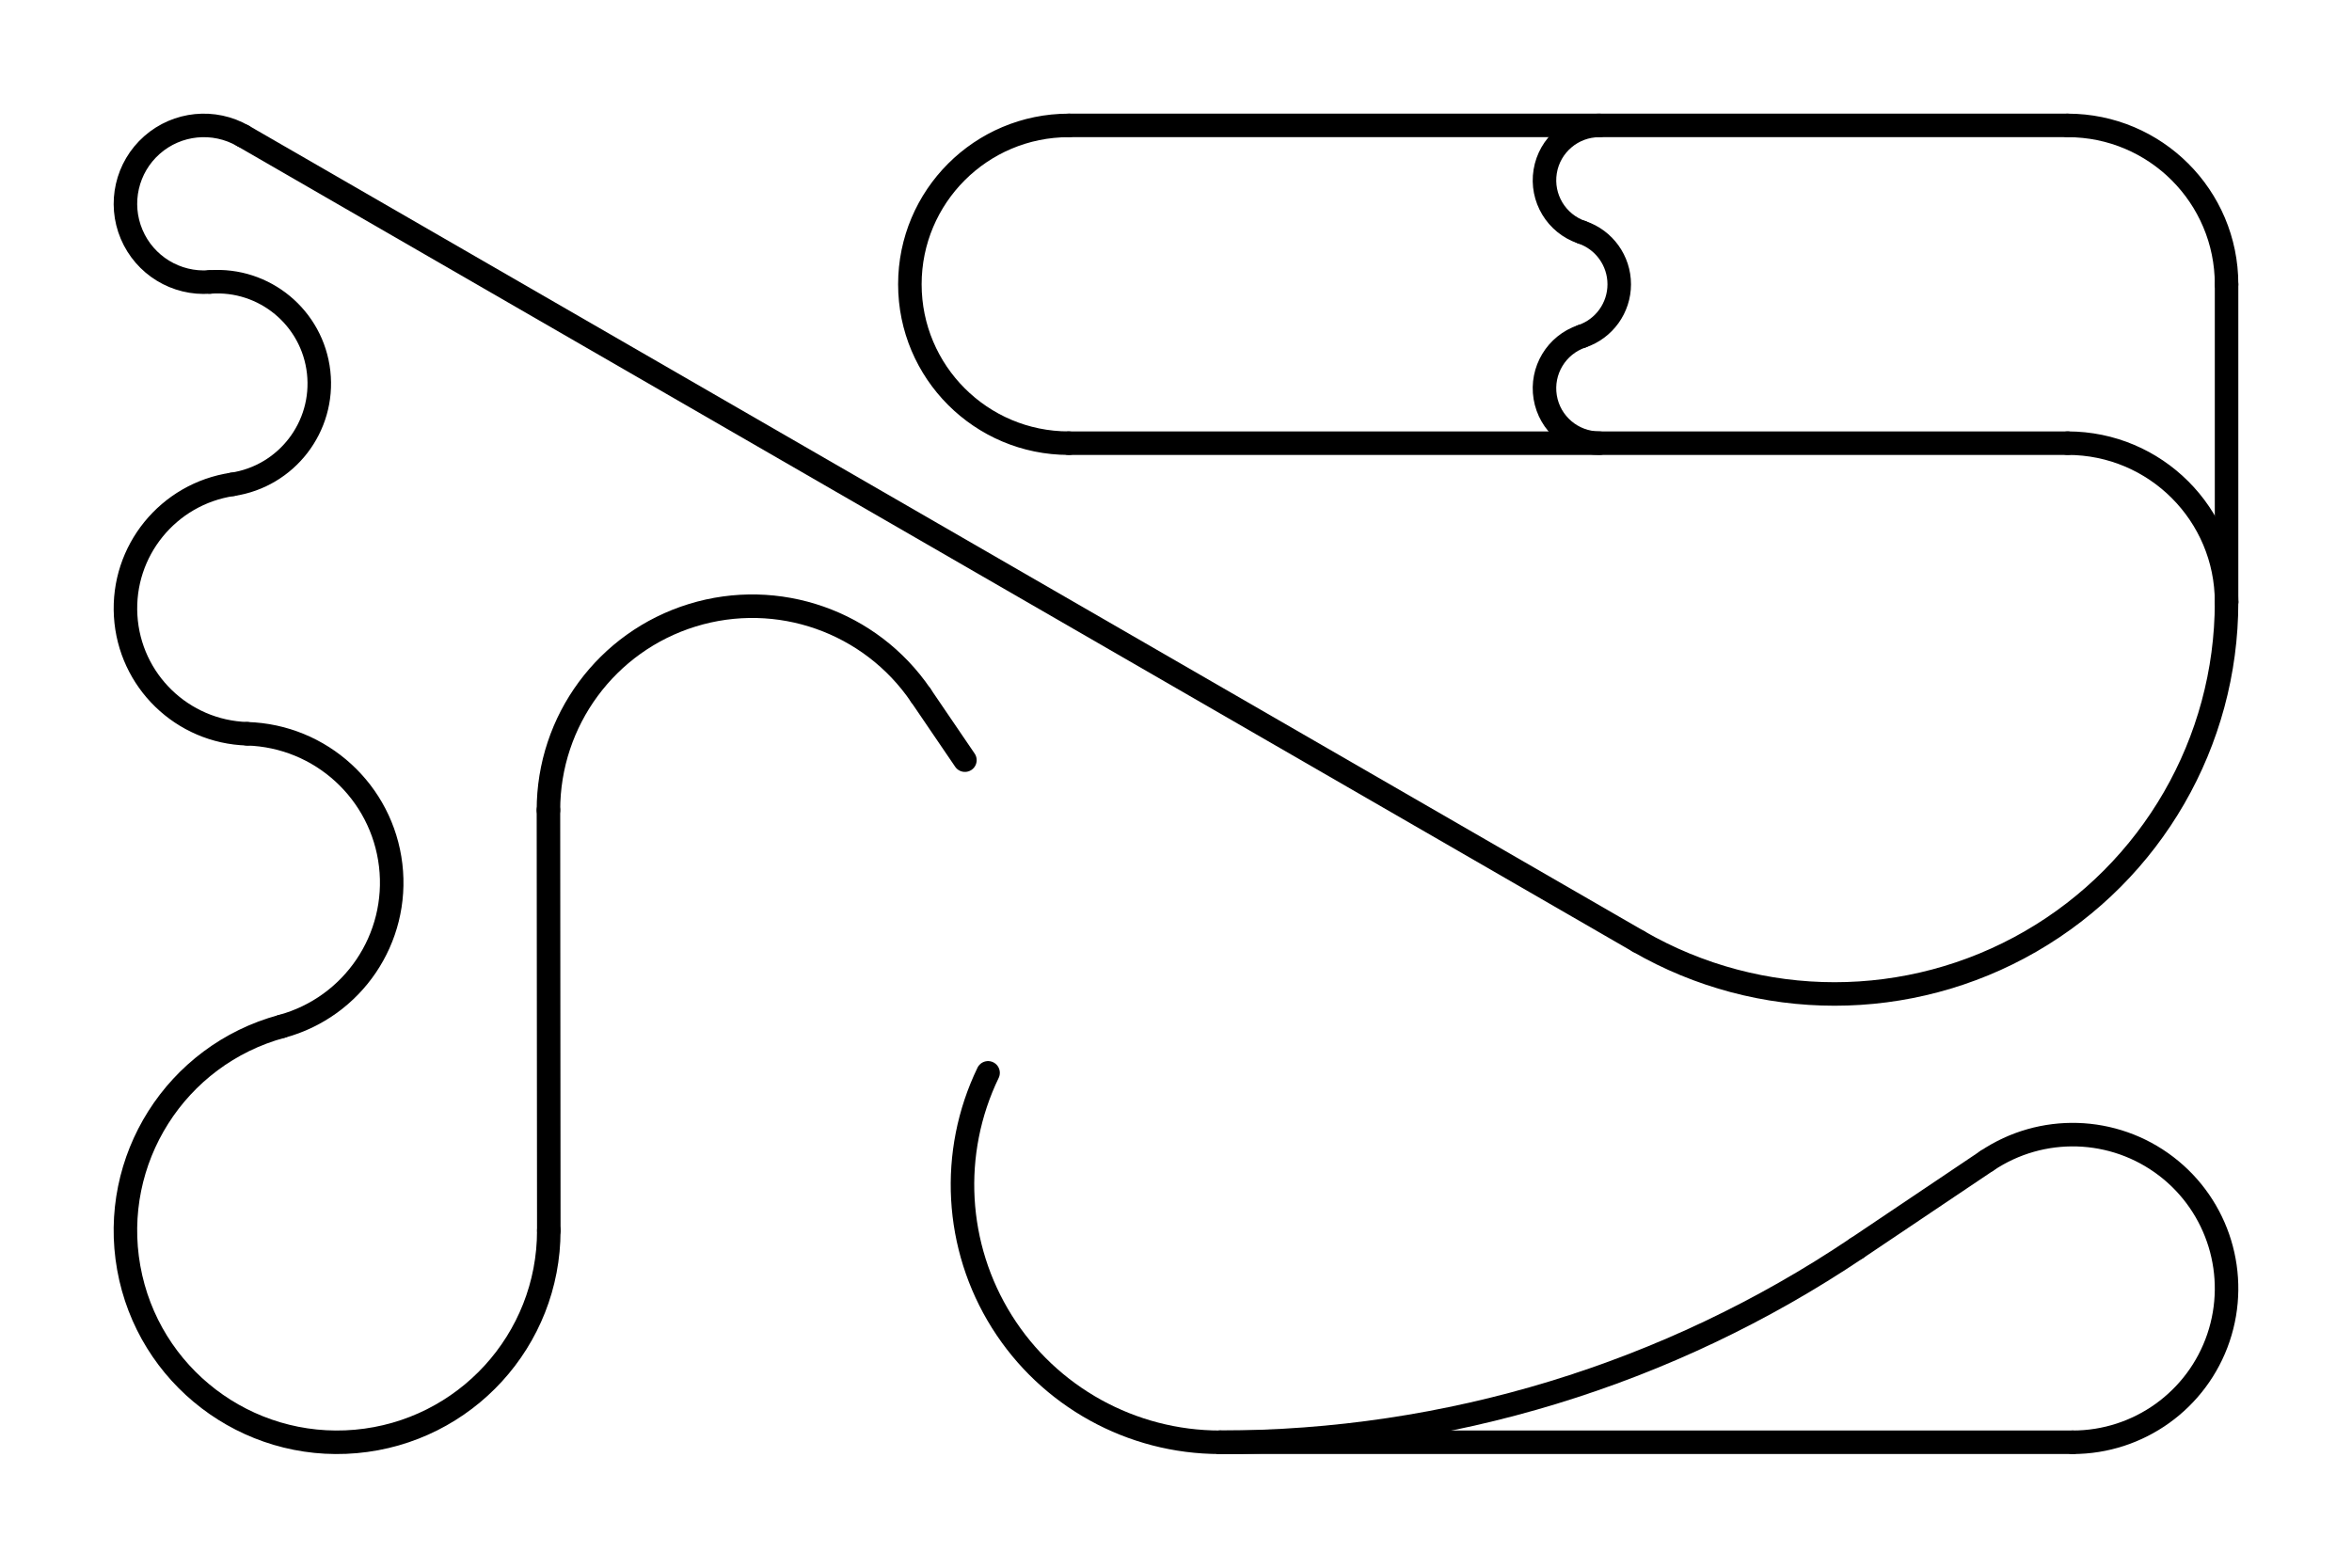
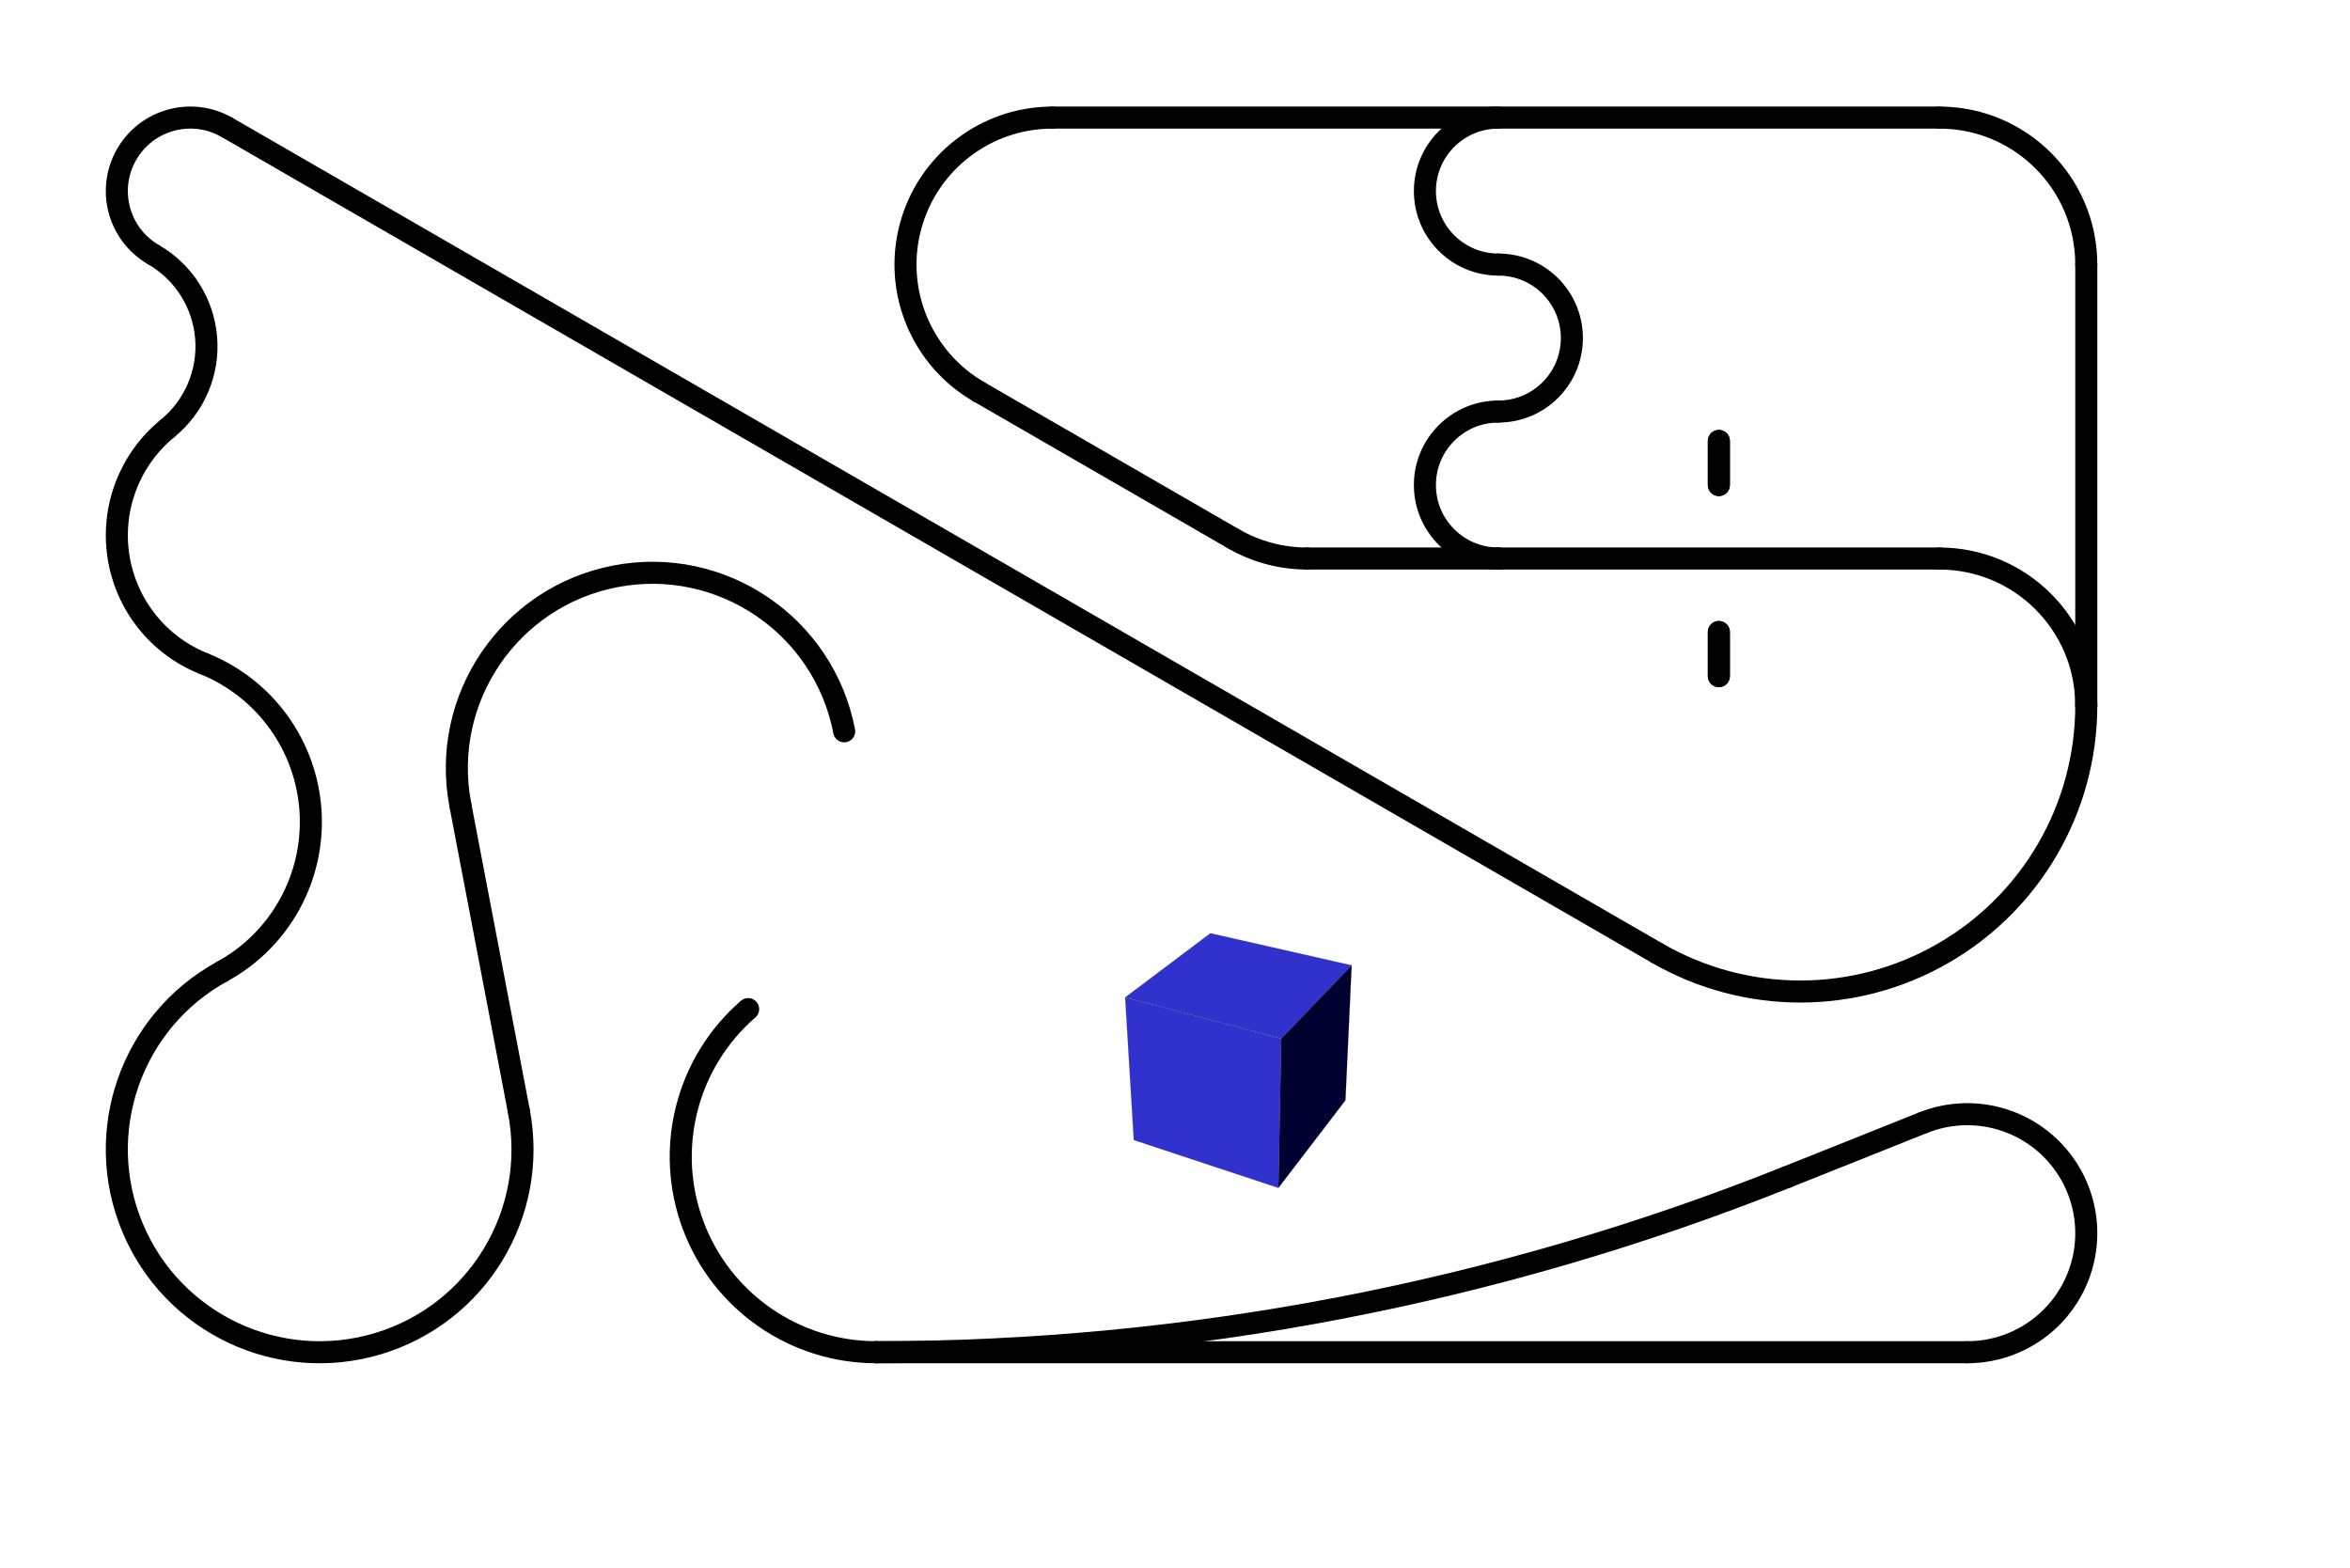
- <svg xmlns="http://www.w3.org/2000/svg" width="1500mm" height="1000mm" viewBox="0 0 5314.961 3543.307" id="svg2" version="1.1">
-   <defs id="defs4">
-     <marker style="overflow:visible" refY="0" refX="0" orient="auto" id="DistanceX">
-       <path id="path4181" style="stroke:#000000;stroke-width:0.5" d="M 3,-3 -3,3 M 0,-5 0,5" />
+ <svg xmlns="http://www.w3.org/2000/svg" width="1499mm" height="1000mm" id="svg4916" version="1.1">
+   <defs id="defs4920">
+     <marker id="DistanceX" orient="auto" refX="0" refY="0" style="overflow:visible">
+       <path d="M 3,-3 -3,3 M 0,-5 0,5" style="stroke:#000000;stroke-width:0.5" id="path4923" />
    </marker>
-     <pattern y="0" x="0" width="8" patternUnits="userSpaceOnUse" id="Hatch" height="8">
-       <path id="path4184" stroke-width="0.25" stroke="#000000" linecap="square" d="M8 4 l-4,4" />
-       <path id="path4186" stroke-width="0.25" stroke="#000000" linecap="square" d="M6 2 l-4,4" />
-       <path id="path4188" stroke-width="0.25" stroke="#000000" linecap="square" d="M4 0 l-4,4" />
+     <pattern height="8" id="Hatch" patternUnits="userSpaceOnUse" width="8" x="0" y="0">
+       <path d="M8 4 l-4,4" linecap="square" stroke="#000000" stroke-width="0.25" id="path4926" />
+       <path d="M6 2 l-4,4" linecap="square" stroke="#000000" stroke-width="0.25" id="path4928" />
+       <path d="M4 0 l-4,4" linecap="square" stroke="#000000" stroke-width="0.25" id="path4930" />
    </pattern>
    <symbol id="*Model_Space" />
    <symbol id="*Paper_Space" />
    <symbol id="*Paper_Space0" />
    <marker style="overflow:visible" refY="0.0" refX="0.0" orient="auto" id="DistanceX-3">
-       <path id="path4413" style="stroke:#000000; stroke-width:0.5" d="M 3,-3 L -3,3 M 0,-5 L  0,5" />
+       <path id="path7301" style="stroke:#000000; stroke-width:0.5" d="M 3,-3 L -3,3 M 0,-5 L  0,5" />
    </marker>
    <pattern y="0" x="0" width="8" patternUnits="userSpaceOnUse" id="Hatch-6" height="8">
-       <path id="path4416" stroke-width="0.25" stroke="#000000" linecap="square" d="M8 4 l-4,4" />
-       <path id="path4418" stroke-width="0.25" stroke="#000000" linecap="square" d="M6 2 l-4,4" />
-       <path id="path4420" stroke-width="0.25" stroke="#000000" linecap="square" d="M4 0 l-4,4" />
+       <path id="path7304" stroke-width="0.25" stroke="#000000" linecap="square" d="M8 4 l-4,4" />
+       <path id="path7306" stroke-width="0.25" stroke="#000000" linecap="square" d="M6 2 l-4,4" />
+       <path id="path7308" stroke-width="0.25" stroke="#000000" linecap="square" d="M4 0 l-4,4" />
    </pattern>
    <symbol id="*Model_Space-7" />
    <symbol id="*Paper_Space-5" />
    <symbol id="*Paper_Space0-3" />
  </defs>
-   <g id="layer1" transform="translate(0,2490.945)">
-     <path d="m 549.213,-2183.745 a 177.165,177.165 0 1 0 -75.296,330.096" style="fill:none;stroke:#000000;stroke-linecap:round;stroke-width:53.15;stroke-miterlimit:4;stroke-dasharray:none" id="path4427" />
-     <path d="M 3702.756,-363.046 A 885.827,885.827 0 0 0 5031.496,-1130.194" style="fill:none;stroke:#000000;stroke-linecap:round;stroke-width:53.15;stroke-miterlimit:4;stroke-dasharray:none" id="path4429" />
-     <path d="m 525.142,-1396.184 a 230.315,230.315 0 0 0 -51.225,-457.465" style="fill:none;stroke:#000000;stroke-linecap:round;stroke-width:53.15;stroke-miterlimit:4;stroke-dasharray:none" id="path4431" />
-     <path d="m 2080.793,-919.297 a 460.63,460.63 0 0 0 -841.443,259.546" style="fill:none;stroke:#000000;stroke-linecap:round;stroke-width:53.15;stroke-miterlimit:4;stroke-dasharray:none" id="path4433" />
-     <path d="M 2232.819,-66.106 A 582.023,582.023 0 0 0 2756.986,768.898" style="fill:none;stroke:#000000;stroke-linecap:round;stroke-width:53.15;stroke-miterlimit:4;stroke-dasharray:none" id="path4435" />
-     <path d="m 525.142,-1396.184 a 283.465,283.465 0 0 0 33.382,563.708" style="fill:none;stroke:#000000;stroke-linecap:round;stroke-width:53.15;stroke-miterlimit:4;stroke-dasharray:none" id="path4437" />
-     <path d="m 636.633,-171.126 a 478.346,478.346 0 1 0 603.525,461.271" style="fill:none;stroke:#000000;stroke-linecap:round;stroke-width:53.15;stroke-miterlimit:4;stroke-dasharray:none" id="path4439" />
-     <path d="M 636.633,-171.126 A 336.614,336.614 0 0 0 558.525,-832.476" style="fill:none;stroke:#000000;stroke-linecap:round;stroke-width:53.15;stroke-miterlimit:4;stroke-dasharray:none" id="path4443" />
-     <path d="M 2756.986,768.898 A 2579.447,2579.447 0 0 0 4195.812,330.321" style="fill:none;stroke:#000000;stroke-linecap:round;stroke-width:53.15;stroke-miterlimit:4;stroke-dasharray:none" id="path4445" />
-     <path d="m 5031.496,-1848.385 a 359.095,359.095 0 0 0 -359.095,-359.095" style="fill:none;stroke:#000000;stroke-linecap:round;stroke-width:53.15;stroke-miterlimit:4;stroke-dasharray:none" id="path4447" />
-     <path d="m 5031.496,-1130.194 a 359.095,359.095 0 0 0 -359.095,-359.095" style="fill:none;stroke:#000000;stroke-linecap:round;stroke-width:53.15;stroke-miterlimit:4;stroke-dasharray:none" id="path4449" />
-     <path d="m 3614.173,-2207.48 a 124.016,124.016 0 0 0 -39.551,241.556" style="fill:none;stroke:#000000;stroke-linecap:round;stroke-width:53.15;stroke-miterlimit:4;stroke-dasharray:none" id="path4451" />
-     <path d="m 2415.193,-2207.48 a 359.095,359.095 0 0 0 0,718.191" style="fill:none;stroke:#000000;stroke-linecap:round;stroke-width:53.15;stroke-miterlimit:4;stroke-dasharray:none" id="path4453" />
-     <path d="m 3574.622,-1730.845 a 124.016,124.016 0 0 0 0,-235.08" style="fill:none;stroke:#000000;stroke-linecap:round;stroke-width:53.15;stroke-miterlimit:4;stroke-dasharray:none" id="path4457" />
-     <path d="m 3574.622,-1730.845 a 124.016,124.016 0 0 0 39.551,241.556" style="fill:none;stroke:#000000;stroke-linecap:round;stroke-width:53.15;stroke-miterlimit:4;stroke-dasharray:none" id="path4459" />
-     <path d="M 4683.828,768.898 A 347.668,347.668 0 1 0 4489.897,132.674" style="fill:none;stroke:#000000;stroke-linecap:round;stroke-width:53.15;stroke-miterlimit:4;stroke-dasharray:none" id="path4461" />
-     <path d="M 549.213,-2183.745 3702.756,-363.046" style="fill:none;stroke:#000000;stroke-linecap:round;stroke-width:53.15;stroke-miterlimit:4;stroke-dasharray:none" id="path4485" />
-     <path d="m 4672.401,-2207.48 -2257.208,0" style="fill:none;stroke:#000000;stroke-linecap:round;stroke-width:53.15;stroke-miterlimit:4;stroke-dasharray:none" id="path4487" />
-     <path d="m 5031.496,-1130.194 0,-718.191" style="fill:none;stroke:#000000;stroke-linecap:round;stroke-width:53.15;stroke-miterlimit:4;stroke-dasharray:none" id="path4489" />
-     <path d="m 1239.35,-659.751 0.807,949.896" style="fill:none;stroke:#000000;stroke-linecap:round;stroke-width:53.15;stroke-miterlimit:4;stroke-dasharray:none" id="path4491" />
-     <path d="m 2180.468,-772.831 -99.675,-146.467" style="fill:none;stroke:#000000;stroke-linecap:round;stroke-width:53.15;stroke-miterlimit:4;stroke-dasharray:none" id="path4493" />
-     <path d="m 2415.193,-1489.29 2257.208,0" style="fill:none;stroke:#000000;stroke-linecap:round;stroke-width:53.15;stroke-miterlimit:4;stroke-dasharray:none" id="path4501" />
-     <path d="M 4195.812,330.321 4489.897,132.674" style="fill:none;stroke:#000000;stroke-linecap:round;stroke-width:53.15;stroke-miterlimit:4;stroke-dasharray:none" id="path4503" />
-     <path d="m 2756.986,768.898 1926.842,0" style="fill:none;stroke:#000000;stroke-linecap:round;stroke-width:53.15;stroke-miterlimit:4;stroke-dasharray:none" id="path4505" />
+   <g id="g4935" transform="translate(0,2490.945)">
+     <path d="m 547.441,-2183.745 a 177.165,177.165 0 1 0 -177.165,306.859" style="fill:none;stroke:#000000;stroke-linecap:round;stroke-width:53.15;stroke-miterlimit:4;stroke-dasharray:none" id="path7315" />
+     <path d="M 3995.465,-193.027 A 689.507,689.507 0 0 0 5029.724,-790.158" style="fill:none;stroke:#000000;stroke-linecap:round;stroke-width:53.15;stroke-miterlimit:4;stroke-dasharray:none" id="path7317" />
+     <path d="m 404.087,-1458.348 a 255.118,255.118 0 0 0 -33.811,-418.537" style="fill:none;stroke:#000000;stroke-linecap:round;stroke-width:53.15;stroke-miterlimit:4;stroke-dasharray:none" id="path7319" />
+     <path d="M 2035.234,-727.985 A 471.15,471.15 0 0 0 1109.851,-550.234" style="fill:none;stroke:#000000;stroke-linecap:round;stroke-width:53.15;stroke-miterlimit:4;stroke-dasharray:none" id="path7321" />
+     <path d="m 1803.668,-58.225 a 471.15,471.15 0 0 0 308.651,827.122" style="fill:none;stroke:#000000;stroke-linecap:round;stroke-width:53.15;stroke-miterlimit:4;stroke-dasharray:none" id="path7323" />
+     <path d="m 404.087,-1458.348 a 333.071,333.071 0 0 0 86.986,567.227" style="fill:none;stroke:#000000;stroke-linecap:round;stroke-width:53.15;stroke-miterlimit:4;stroke-dasharray:none" id="path7325" />
+     <path d="m 535.832,-148.972 a 488.976,488.976 0 1 0 715.122,337.111" style="fill:none;stroke:#000000;stroke-linecap:round;stroke-width:53.15;stroke-miterlimit:4;stroke-dasharray:none" id="path7327" />
+     <path d="m 535.832,-148.972 a 411.024,411.024 0 0 0 -44.759,-742.149" style="fill:none;stroke:#000000;stroke-linecap:round;stroke-width:53.15;stroke-miterlimit:4;stroke-dasharray:none" id="path7331" />
+     <path d="M 2112.319,768.898 A 5919.995,5919.995 0 0 0 4307.362,346.914" style="fill:none;stroke:#000000;stroke-linecap:round;stroke-width:53.15;stroke-miterlimit:4;stroke-dasharray:none" id="path7333" />
+     <path d="m 2973.925,-1191.959 a 354.331,354.331 0 0 0 177.165,47.471" style="fill:none;stroke:#000000;stroke-linecap:round;stroke-width:53.15;stroke-miterlimit:4;stroke-dasharray:none" id="path7335" />
+     <path d="m 5029.724,-1853.15 a 354.331,354.331 0 0 0 -354.331,-354.331" style="fill:none;stroke:#000000;stroke-linecap:round;stroke-width:53.15;stroke-miterlimit:4;stroke-dasharray:none" id="path7337" />
+     <path d="m 5029.724,-790.158 a 354.331,354.331 0 0 0 -354.331,-354.331" style="fill:none;stroke:#000000;stroke-linecap:round;stroke-width:53.15;stroke-miterlimit:4;stroke-dasharray:none" id="path7339" />
+     <path d="m 3612.402,-2207.48 a 177.165,177.165 0 1 0 0,354.331" style="fill:none;stroke:#000000;stroke-linecap:round;stroke-width:53.15;stroke-miterlimit:4;stroke-dasharray:none" id="path7341" />
+     <path d="m 2537.371,-2207.48 a 354.331,354.331 0 0 0 -177.165,661.19" style="fill:none;stroke:#000000;stroke-linecap:round;stroke-width:53.15;stroke-miterlimit:4;stroke-dasharray:none" id="path7343" />
+     <path d="m 3612.402,-1498.819 a 177.165,177.165 0 0 0 0,-354.331" style="fill:none;stroke:#000000;stroke-linecap:round;stroke-width:53.15;stroke-miterlimit:4;stroke-dasharray:none" id="path7347" />
+     <path d="m 3612.402,-1498.819 a 177.165,177.165 0 1 0 0,354.331" style="fill:none;stroke:#000000;stroke-linecap:round;stroke-width:53.15;stroke-miterlimit:4;stroke-dasharray:none" id="path7349" />
+     <path d="M 4742.817,768.898 A 286.908,286.908 0 1 0 4636.436,215.534" style="fill:none;stroke:#000000;stroke-linecap:round;stroke-width:53.15;stroke-miterlimit:4;stroke-dasharray:none" id="path7351" />
+     <path d="M 547.441,-2183.745 3995.465,-193.027" style="fill:none;stroke:#000000;stroke-linecap:round;stroke-width:53.15;stroke-miterlimit:4;stroke-dasharray:none" id="path7375" />
+     <path d="m 4675.394,-2207.48 -2138.023,0" style="fill:none;stroke:#000000;stroke-linecap:round;stroke-width:53.15;stroke-miterlimit:4;stroke-dasharray:none" id="path7377" />
+     <path d="m 5029.724,-790.158 0,-1062.992" style="fill:none;stroke:#000000;stroke-linecap:round;stroke-width:53.15;stroke-miterlimit:4;stroke-dasharray:none" id="path7379" />
+     <path d="m 1109.851,-550.234 141.103,738.373" style="fill:none;stroke:#000000;stroke-linecap:round;stroke-width:53.15;stroke-miterlimit:4;stroke-dasharray:none" id="path7381" />
+     <path d="m 4143.898,-967.323 0,106.299" style="fill:none;stroke:#000000;stroke-linecap:round;stroke-width:53.15;stroke-miterlimit:4;stroke-dasharray:none" id="path7383" />
+     <path d="m 3612.402,-1144.488 1062.992,0" style="fill:none;stroke:#000000;stroke-linecap:round;stroke-width:53.15;stroke-miterlimit:4;stroke-dasharray:none" id="path7391" />
+     <path d="M 4307.362,346.914 4636.436,215.534" style="fill:none;stroke:#000000;stroke-linecap:round;stroke-width:53.15;stroke-miterlimit:4;stroke-dasharray:none" id="path7393" />
+     <path d="m 2112.319,768.898 2630.498,0" style="fill:none;stroke:#000000;stroke-linecap:round;stroke-width:53.15;stroke-miterlimit:4;stroke-dasharray:none" id="path7395" />
+     <path d="m 4143.898,-1321.654 0,-106.299" style="fill:none;stroke:#000000;stroke-linecap:round;stroke-width:53.15;stroke-miterlimit:4;stroke-dasharray:none" id="path7397" />
+     <path d="m 2360.206,-1546.29 613.719,354.331" style="fill:none;stroke:#000000;stroke-linecap:round;stroke-width:53.15;stroke-miterlimit:4;stroke-dasharray:none" id="path7399" />
+     <path d="m 3151.09,-1144.488 461.312,0" style="fill:none;stroke:#000000;stroke-linecap:round;stroke-width:53.15;stroke-miterlimit:4;stroke-dasharray:none" id="path7401" />
+     <g transform="matrix(7.348717,0,0,7.344011,1209.379,-2749.851)" id="g4847">
+       <path id="path3085" d="m 204.554,362.66 2.828,46.818 47.446,15.711 0.943,-49.018 z" style="fill:#3131ce;fill-opacity:1;stroke:#1c4420;stroke-width:0.068;stroke-linecap:round;stroke-linejoin:round;stroke-miterlimit:4;stroke-dasharray:none;stroke-opacity:0.485" />
+       <path id="path3903" d="m 204.554,362.66 27.965,-21.052 46.347,10.526 -23.095,24.037 z" style="fill:#3131ce;fill-opacity:1;stroke:#1c4420;stroke-width:0.068;stroke-linecap:butt;stroke-linejoin:round;stroke-miterlimit:4;stroke-dasharray:none;stroke-opacity:0.485" />
+       <path id="path3907" d="m 255.771,376.171 23.095,-24.037 -2.042,44.304 -21.995,28.751 z" style="fill:#000031;fill-opacity:1;stroke:#1c4420;stroke-width:0.068;stroke-linecap:round;stroke-linejoin:round;stroke-miterlimit:4;stroke-dasharray:none;stroke-opacity:0.485" />
+     </g>
+     <path id="path7560" style="fill:none;stroke:#000000;stroke-linecap:round;stroke-width:53.15;stroke-miterlimit:4;stroke-dasharray:none" d="m 4143.898,-967.323 0,106.299" />
+     <path id="path7562" style="fill:none;stroke:#000000;stroke-linecap:round;stroke-width:53.15;stroke-miterlimit:4;stroke-dasharray:none" d="m 4143.898,-1321.654 0,-106.299" />
  </g>
</svg>
